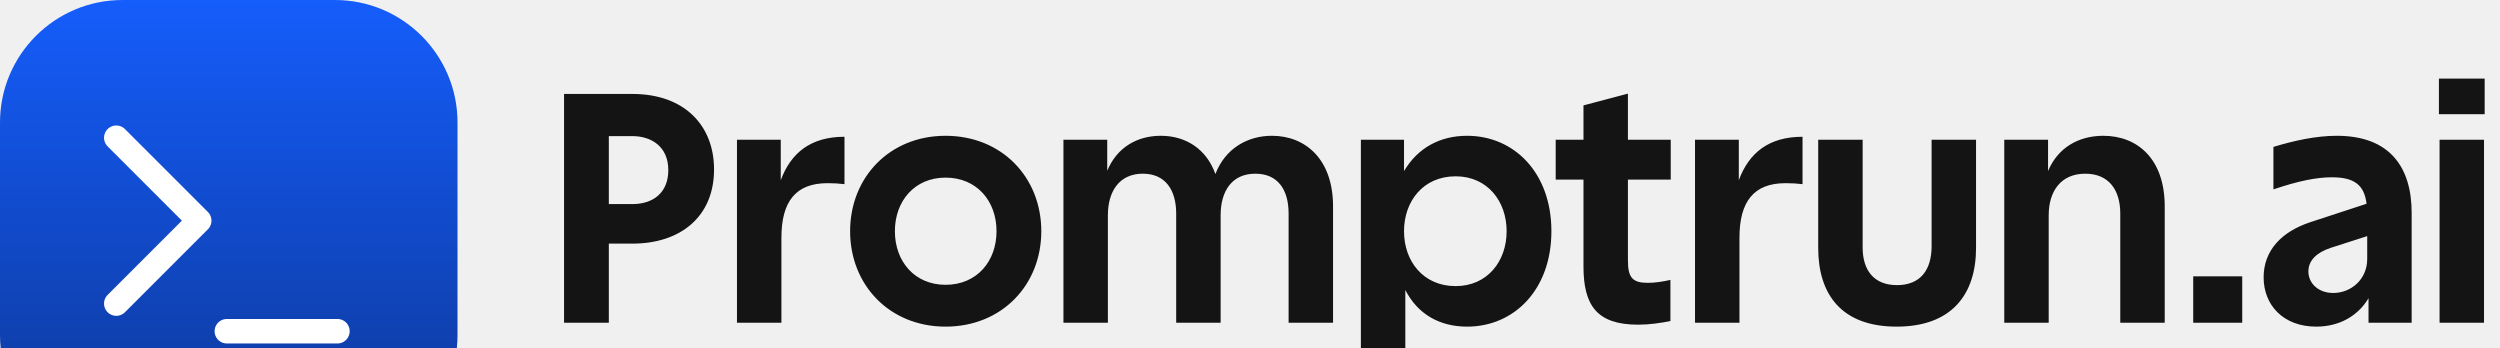
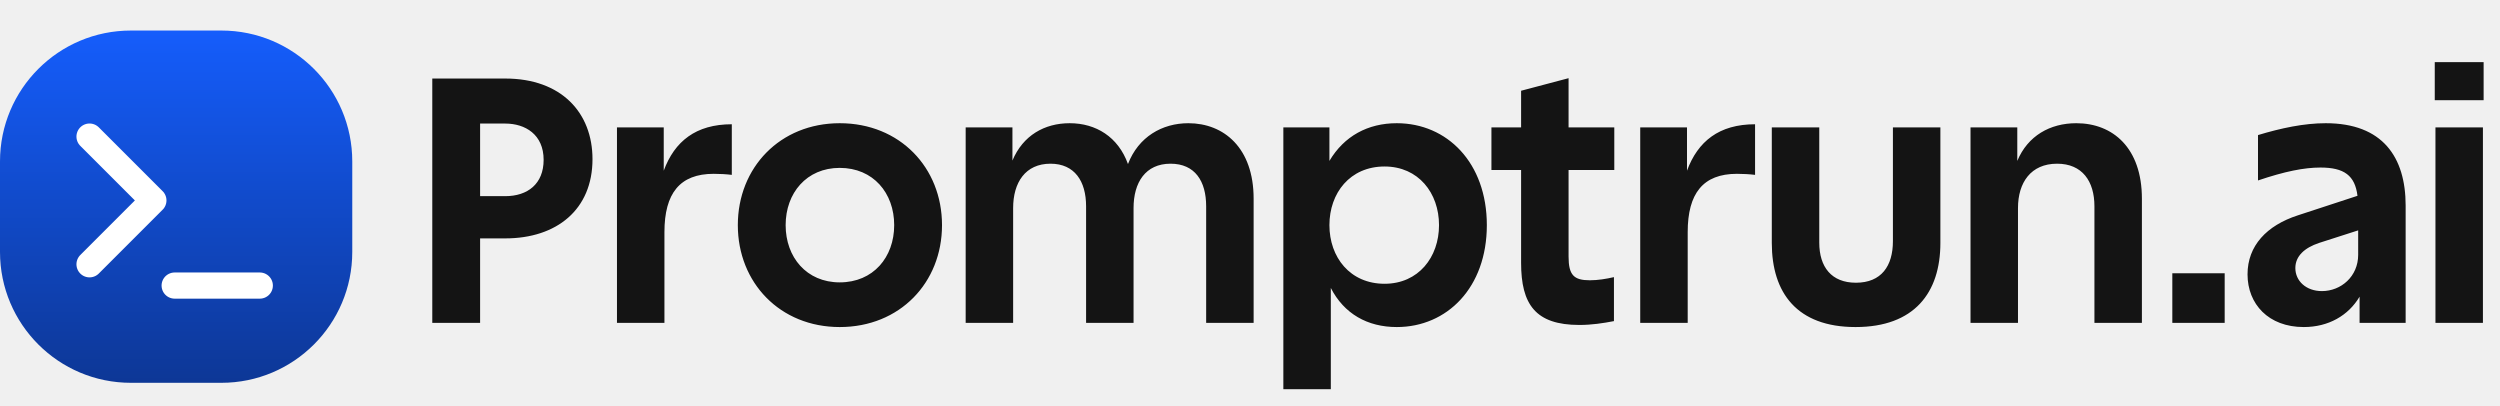
- <svg xmlns="http://www.w3.org/2000/svg" width="612" height="85" viewBox="0 0 612 85" fill="none">
-   <path d="M138.08 23H154.8C167.68 23 174.8 30.84 174.8 41.48C174.8 53 166.64 59.64 154.8 59.64H149.04V79H138.08V23ZM149.04 49.96H154.8C159.92 49.96 163.6 47.16 163.6 41.64C163.6 35.8 159.36 33.32 154.8 33.32H149.04V49.96ZM180.409 34.2H191.129V44.12C193.609 37.4 198.489 33.48 206.729 33.48V45.08C205.449 44.92 203.929 44.84 202.569 44.84C194.809 44.84 191.289 49.32 191.289 58.2V79H180.409V34.2ZM231.469 33.24C245.229 33.24 254.909 43.4 254.909 56.6C254.909 69.8 245.229 79.96 231.469 79.96C217.789 79.96 208.109 69.8 208.109 56.6C208.109 43.4 217.789 33.24 231.469 33.24ZM219.069 56.6C219.069 63.96 223.869 69.72 231.469 69.72C239.149 69.72 243.949 63.96 243.949 56.6C243.949 49.24 239.149 43.48 231.469 43.48C223.869 43.48 219.069 49.24 219.069 56.6ZM260.331 34.2H271.051V41.8C273.451 36.04 278.411 33.24 284.171 33.24C290.171 33.24 295.291 36.36 297.531 42.6C299.931 36.36 305.371 33.24 311.371 33.24C319.531 33.24 326.331 38.92 326.331 50.52V79H315.451V52.28C315.451 46.52 312.891 42.52 307.291 42.52C301.531 42.52 298.811 46.84 298.811 52.68V79H287.931V52.28C287.931 46.52 285.291 42.52 279.771 42.52C274.011 42.52 271.211 46.84 271.211 52.68V79H260.331V34.2ZM343.703 56.6C343.703 63.96 348.423 70.04 356.343 70.04C364.103 70.04 368.823 63.96 368.823 56.6C368.823 49.24 364.103 43.16 356.343 43.16C348.423 43.16 343.703 49.24 343.703 56.6ZM333.143 94.2V34.2H343.703V41.88C347.063 36.2 352.503 33.24 359.143 33.24C370.663 33.24 379.783 42.28 379.783 56.6C379.783 70.92 370.663 79.96 359.143 79.96C352.423 79.96 347.063 76.92 344.023 71V94.2H333.143ZM400.996 79.48C390.916 79.48 387.636 74.76 387.636 65.24V43.96H380.836V34.2H387.636V25.8L398.516 22.92V34.2H408.996V43.96H398.516V63.8C398.516 68.04 399.716 69.24 403.396 69.24C405.236 69.24 407.156 68.92 408.916 68.52V78.6C406.436 79.08 403.796 79.48 400.996 79.48ZM414.94 34.2H425.66V44.12C428.14 37.4 433.02 33.48 441.26 33.48V45.08C439.98 44.92 438.46 44.84 437.1 44.84C429.34 44.84 425.82 49.32 425.82 58.2V79H414.94V34.2ZM464.296 79.96C450.856 79.96 445.096 72.12 445.096 60.68V34.2H455.976V60.6C455.976 66.2 458.776 69.8 464.376 69.8C470.216 69.8 472.856 65.96 472.856 60.28V34.2H483.736V60.68C483.736 72.12 477.736 79.96 464.296 79.96ZM490.643 34.2H501.363V41.88C503.763 36.12 508.883 33.24 514.883 33.24C523.283 33.24 529.923 38.92 529.923 50.52V79H519.043V52.28C519.043 46.52 516.243 42.52 510.483 42.52C504.483 42.52 501.523 46.84 501.523 52.68V79H490.643V34.2ZM536.897 67.64H548.897V79H536.897V67.64ZM554.134 67.88C554.134 61.32 558.534 56.68 565.654 54.36L579.334 49.88C578.774 45.24 576.294 43.4 570.854 43.4C567.094 43.4 562.694 44.28 556.534 46.36V35.96C561.814 34.36 567.094 33.24 572.054 33.24C585.094 33.24 590.374 41 590.374 52.12V79H579.814V73C577.254 77.32 572.694 79.96 567.014 79.96C558.934 79.96 554.134 74.68 554.134 67.88ZM565.094 66.44C565.094 69.4 567.574 71.72 571.174 71.72C575.574 71.72 579.494 68.36 579.494 63.4V57.8L570.534 60.68C567.174 61.8 565.094 63.72 565.094 66.44ZM597.206 34.2H608.086V79H597.206V34.2ZM597.046 27.96V19.24H608.246V27.96H597.046Z" fill="#141414" />
-   <rect width="112" height="112" rx="30" fill="url(#paint0_linear_942_9)" />
-   <path d="M28.467 74.316L48.767 54.016L28.467 33.716" stroke="white" stroke-width="6" stroke-linecap="round" stroke-linejoin="round" />
-   <path d="M55.533 81.083H82.6" stroke="white" stroke-width="6" stroke-linecap="round" stroke-linejoin="round" />
+ <svg xmlns="http://www.w3.org/2000/svg" width="573" height="93" viewBox="0 0 573 93" fill="none">
+   <path d="M99.08 18H115.8C128.68 18 135.8 25.84 135.8 36.48C135.8 48 127.64 54.64 115.8 54.64H110.04V74H99.08V18ZM110.04 44.96H115.8C120.92 44.96 124.6 42.16 124.6 36.64C124.6 30.8 120.36 28.32 115.8 28.32H110.04V44.96ZM141.409 29.2H152.129V39.12C154.609 32.4 159.489 28.48 167.729 28.48V40.08C166.449 39.92 164.929 39.84 163.569 39.84C155.809 39.84 152.289 44.32 152.289 53.2V74H141.409V29.2ZM192.469 28.24C206.229 28.24 215.909 38.4 215.909 51.6C215.909 64.8 206.229 74.96 192.469 74.96C178.789 74.96 169.109 64.8 169.109 51.6C169.109 38.4 178.789 28.24 192.469 28.24ZM180.069 51.6C180.069 58.96 184.869 64.72 192.469 64.72C200.149 64.72 204.949 58.96 204.949 51.6C204.949 44.24 200.149 38.48 192.469 38.48C184.869 38.48 180.069 44.24 180.069 51.6ZM221.331 29.2H232.051V36.8C234.451 31.04 239.411 28.24 245.171 28.24C251.171 28.24 256.291 31.36 258.531 37.6C260.931 31.36 266.371 28.24 272.371 28.24C280.531 28.24 287.331 33.92 287.331 45.52V74H276.451V47.28C276.451 41.52 273.891 37.52 268.291 37.52C262.531 37.52 259.811 41.84 259.811 47.68V74H248.931V47.28C248.931 41.52 246.291 37.52 240.771 37.52C235.011 37.52 232.211 41.84 232.211 47.68V74H221.331V29.2ZM304.703 51.6C304.703 58.96 309.423 65.04 317.343 65.04C325.103 65.04 329.823 58.96 329.823 51.6C329.823 44.24 325.103 38.16 317.343 38.16C309.423 38.16 304.703 44.24 304.703 51.6ZM294.143 89.2V29.2H304.703V36.88C308.063 31.2 313.503 28.24 320.143 28.24C331.663 28.24 340.783 37.28 340.783 51.6C340.783 65.92 331.663 74.96 320.143 74.96C313.423 74.96 308.063 71.92 305.023 66V89.2H294.143ZM361.996 74.48C351.916 74.48 348.636 69.76 348.636 60.24V38.96H341.836V29.2H348.636V20.8L359.516 17.92V29.2H369.996V38.96H359.516V58.8C359.516 63.04 360.716 64.24 364.396 64.24C366.236 64.24 368.156 63.92 369.916 63.52V73.6C367.436 74.08 364.796 74.48 361.996 74.48ZM375.94 29.2H386.66V39.12C389.14 32.4 394.02 28.48 402.26 28.48V40.08C400.98 39.92 399.46 39.84 398.1 39.84C390.34 39.84 386.82 44.32 386.82 53.2V74H375.94V29.2ZM425.296 74.96C411.856 74.96 406.096 67.12 406.096 55.68V29.2H416.976V55.6C416.976 61.2 419.776 64.8 425.376 64.8C431.216 64.8 433.856 60.96 433.856 55.28V29.2H444.736V55.68C444.736 67.12 438.736 74.96 425.296 74.96ZM451.643 29.2H462.363V36.88C464.763 31.12 469.883 28.24 475.883 28.24C484.283 28.24 490.923 33.92 490.923 45.52V74H480.043V47.28C480.043 41.52 477.243 37.52 471.483 37.52C465.483 37.52 462.523 41.84 462.523 47.68V74H451.643V29.2ZM497.897 62.64H509.897V74H497.897V62.64ZM515.134 62.88C515.134 56.32 519.534 51.68 526.654 49.36L540.334 44.88C539.774 40.24 537.294 38.4 531.854 38.4C528.094 38.4 523.694 39.28 517.534 41.36V30.96C522.814 29.36 528.094 28.24 533.054 28.24C546.094 28.24 551.374 36 551.374 47.12V74H540.814V68C538.254 72.32 533.694 74.96 528.014 74.96C519.934 74.96 515.134 69.68 515.134 62.88ZM526.094 61.44C526.094 64.4 528.574 66.72 532.174 66.72C536.574 66.72 540.494 63.36 540.494 58.4V52.8L531.534 55.68C528.174 56.8 526.094 58.72 526.094 61.44ZM558.206 29.2H569.086V74H558.206V29.2ZM558.046 22.96V14.24H569.246V22.96H558.046Z" fill="#141414" />
+   <rect y="7" width="80.74" height="80.74" rx="30" fill="url(#paint0_linear_942_9)" />
+   <path d="M20.521 60.575L35.156 45.94L20.521 31.306" stroke="white" stroke-width="6" stroke-linecap="round" stroke-linejoin="round" />
+   <path d="M40.033 65.452H59.545" stroke="white" stroke-width="6" stroke-linecap="round" stroke-linejoin="round" />
  <defs>
-     <linearGradient id="paint0_linear_942_9" x1="56" y1="0" x2="56" y2="112" gradientUnits="userSpaceOnUse">
+     <linearGradient id="paint0_linear_942_9" x1="40.37" y1="7" x2="40.37" y2="87.74" gradientUnits="userSpaceOnUse">
      <stop stop-color="#155DFC" />
      <stop offset="0.466" stop-color="#114BCC" />
      <stop offset="1" stop-color="#0D3796" />
    </linearGradient>
  </defs>
</svg>
